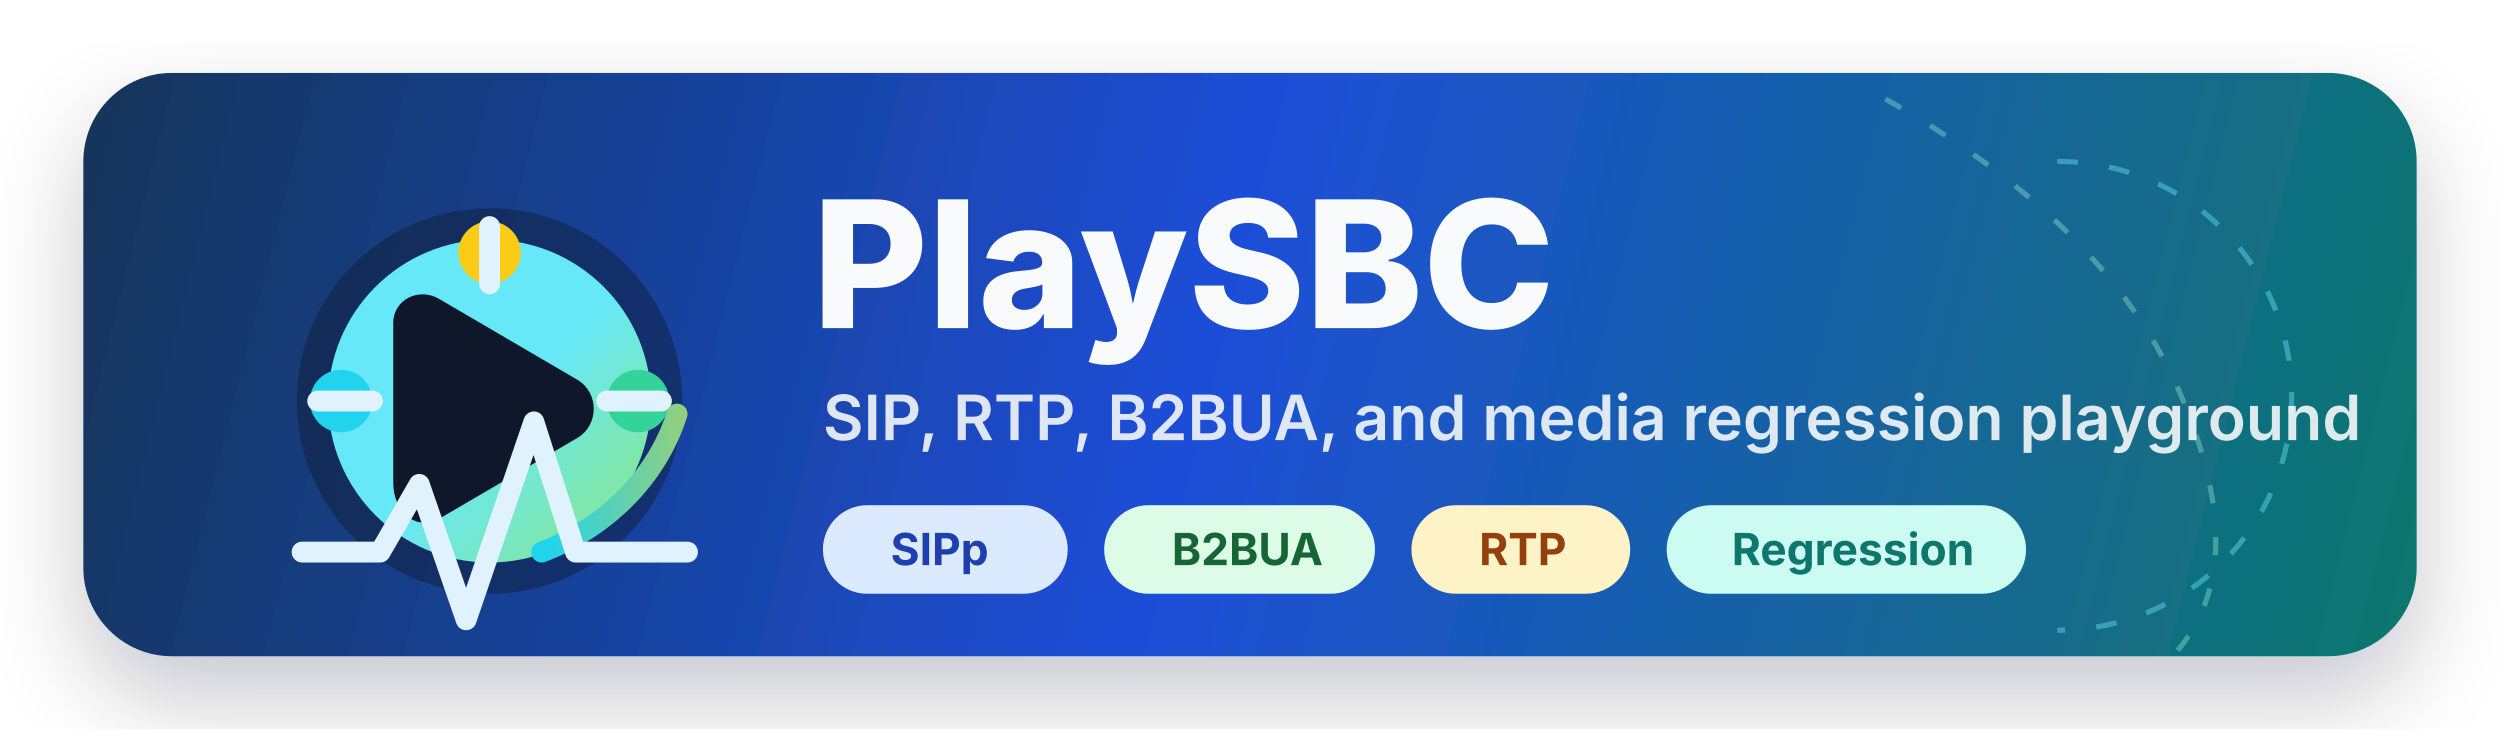
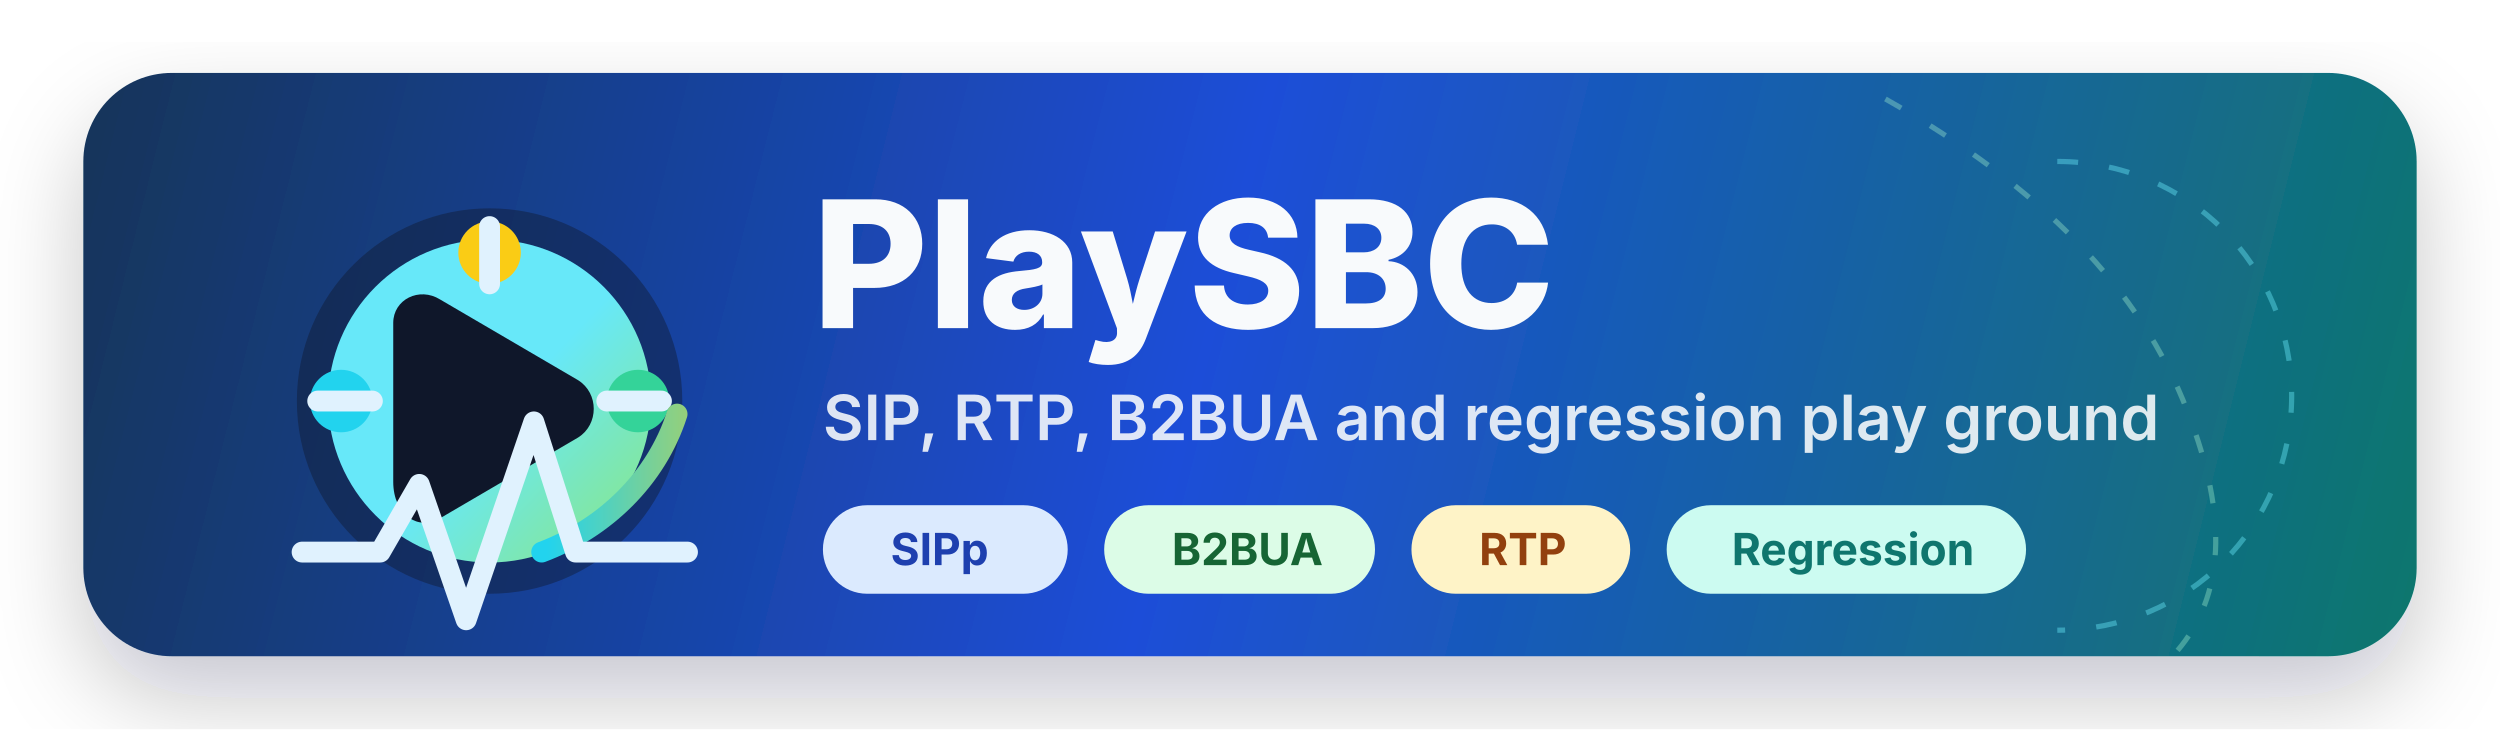
<svg xmlns="http://www.w3.org/2000/svg" width="960" height="280" viewBox="0 0 960 280" fill="none" role="img" aria-labelledby="title desc">
  <defs>
    <linearGradient id="bg" x1="40" y1="30" x2="920" y2="250" gradientUnits="userSpaceOnUse">
      <stop offset="0" stop-color="#12355B" />
      <stop offset="0.48" stop-color="#1D4ED8" />
      <stop offset="1" stop-color="#0F766E" />
    </linearGradient>
    <linearGradient id="accent" x1="128" y1="66" x2="298" y2="226" gradientUnits="userSpaceOnUse">
      <stop offset="0" stop-color="#67E8F9" />
      <stop offset="0.55" stop-color="#A3E635" />
      <stop offset="1" stop-color="#FACC15" />
    </linearGradient>
    <linearGradient id="pulse" x1="116" y1="153" x2="318" y2="153" gradientUnits="userSpaceOnUse">
      <stop offset="0" stop-color="#22D3EE" />
      <stop offset="0.5" stop-color="#FACC15" />
      <stop offset="1" stop-color="#34D399" />
    </linearGradient>
    <filter id="softShadow" x="0" y="0" width="960" height="280" filterUnits="userSpaceOnUse" color-interpolation-filters="sRGB">
      <feDropShadow dx="0" dy="16" stdDeviation="18" flood-color="#0F172A" flood-opacity="0.22" />
    </filter>
  </defs>
  <rect x="32" y="28" width="896" height="224" rx="34" fill="url(#bg)" filter="url(#softShadow)" />
  <path d="M790 62C840 62 880 102 880 152C880 202 840 242 790 242" stroke="#67E8F9" stroke-width="2" stroke-dasharray="8 12" opacity="0.42" />
  <path d="M724 38C784 72 822 111 840 158C856 199 854 229 836 250" stroke="#A7F3D0" stroke-width="2" stroke-dasharray="7 13" opacity="0.36" />
  <g transform="translate(94 60)">
    <circle cx="94" cy="94" r="74" fill="#0F172A" opacity="0.42" />
    <circle cx="94" cy="94" r="62" fill="url(#accent)" />
    <path d="M57 125V64C57 55 67 50 75 55L128 86C136 91 136 103 128 108L75 139C67 144 57 138 57 125Z" fill="#0F172A" />
    <circle cx="37" cy="94" r="12" fill="#22D3EE" />
    <circle cx="151" cy="94" r="12" fill="#34D399" />
    <circle cx="94" cy="37" r="12" fill="#FACC15" />
    <path d="M49 94H28M160 94H139M94 49V27" stroke="#E0F2FE" stroke-width="8" stroke-linecap="round" />
    <path d="M114 152C138 143 158 124 166 99" stroke="url(#pulse)" stroke-width="8" stroke-linecap="round" />
    <path d="M22 152H52L67 126L85 178L111 102L127 152H170" stroke="#E0F2FE" stroke-width="8" stroke-linecap="round" stroke-linejoin="round" />
  </g>
  <g fill="#F8FAFC">
    <text x="312" y="126" font-family="Inter, ui-sans-serif, system-ui, -apple-system, BlinkMacSystemFont, Segoe UI, sans-serif" font-size="68" font-weight="800" letter-spacing="0">PlaySBC</text>
-     <text x="316" y="169" font-family="Inter, ui-sans-serif, system-ui, -apple-system, BlinkMacSystemFont, Segoe UI, sans-serif" font-size="24" font-weight="600" opacity="0.88">SIP, RTP, B2BUA, and media regression playground</text>
+     <text x="316" y="169" font-family="Inter, ui-sans-serif, system-ui, -apple-system, BlinkMacSystemFont, Segoe UI, sans-serif" font-size="24" font-weight="600" opacity="0.88">SIP, RTP, B2BUA and regression play ground</text>
  </g>
  <g font-family="Inter, ui-sans-serif, system-ui, -apple-system, BlinkMacSystemFont, Segoe UI, sans-serif" font-size="17" font-weight="700">
    <rect x="316" y="194" width="94" height="34" rx="17" fill="#DBEAFE" />
    <text x="342" y="217" fill="#1E40AF">SIPp</text>
    <rect x="424" y="194" width="104" height="34" rx="17" fill="#DCFCE7" />
    <text x="450" y="217" fill="#166534">B2BUA</text>
    <rect x="542" y="194" width="84" height="34" rx="17" fill="#FEF3C7" />
    <text x="568" y="217" fill="#92400E">RTP</text>
    <rect x="640" y="194" width="138" height="34" rx="17" fill="#CCFBF1" />
    <text x="665" y="217" fill="#0F766E">Regression</text>
  </g>
</svg>
